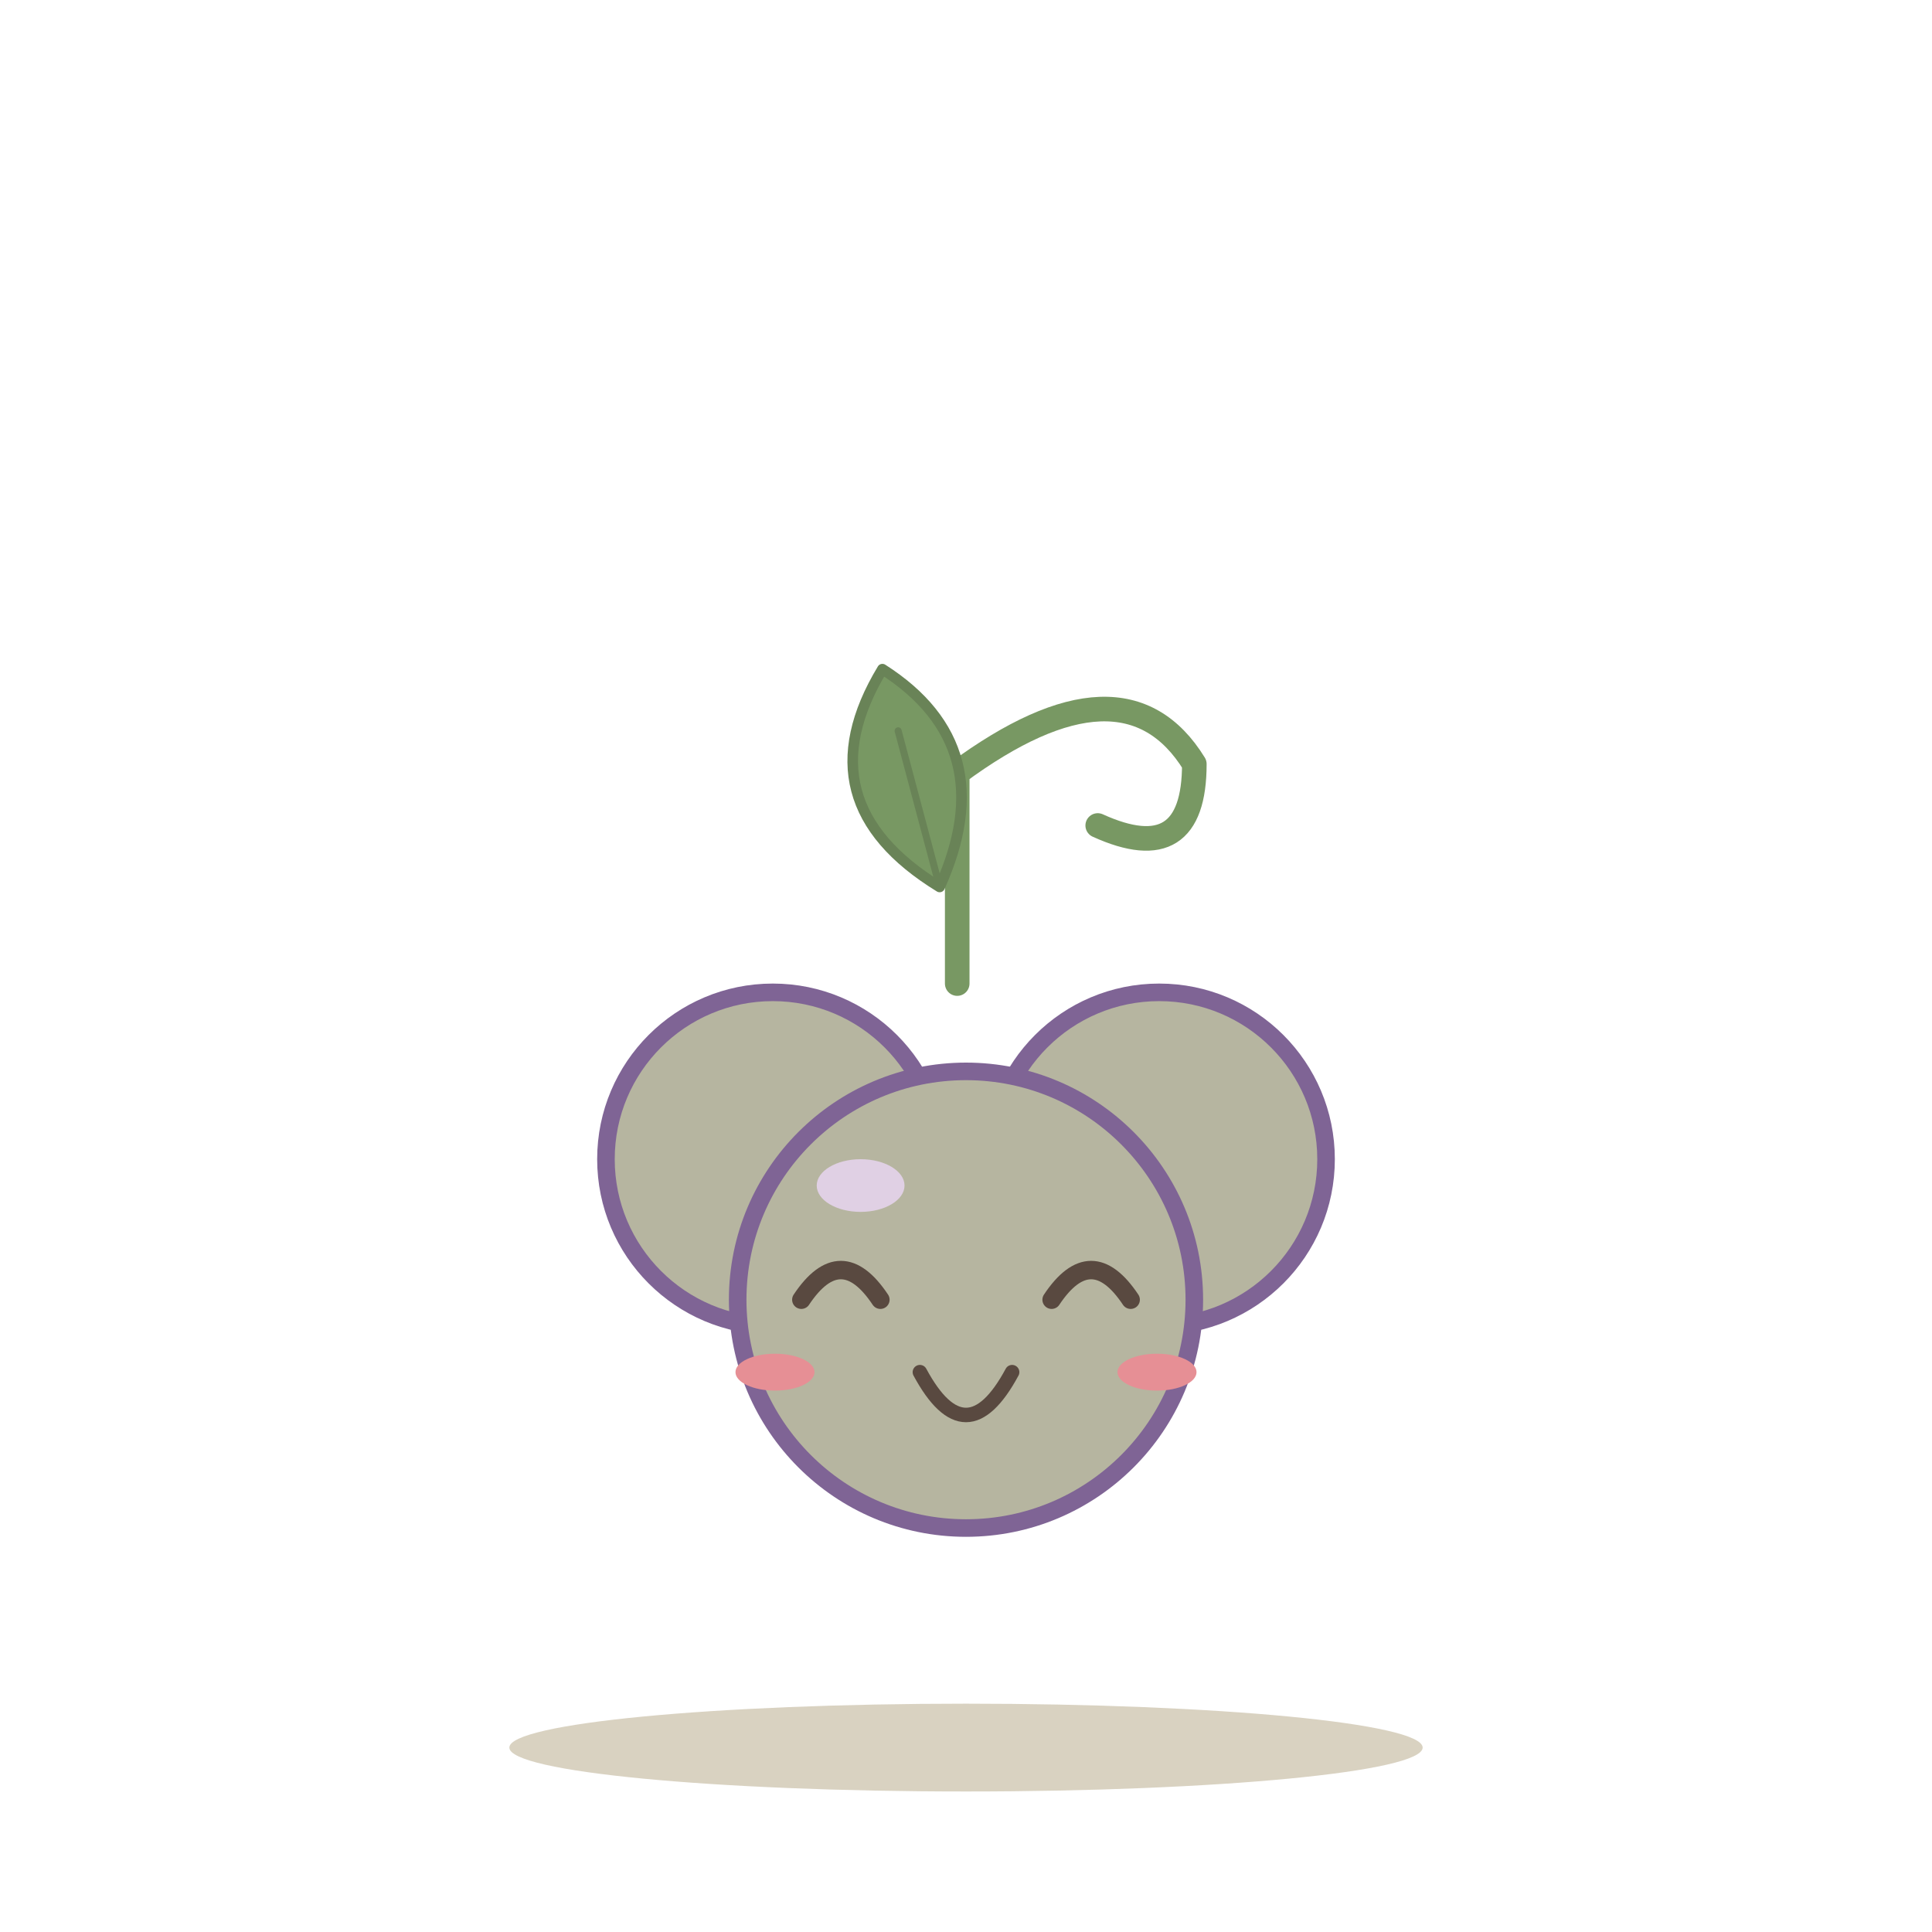
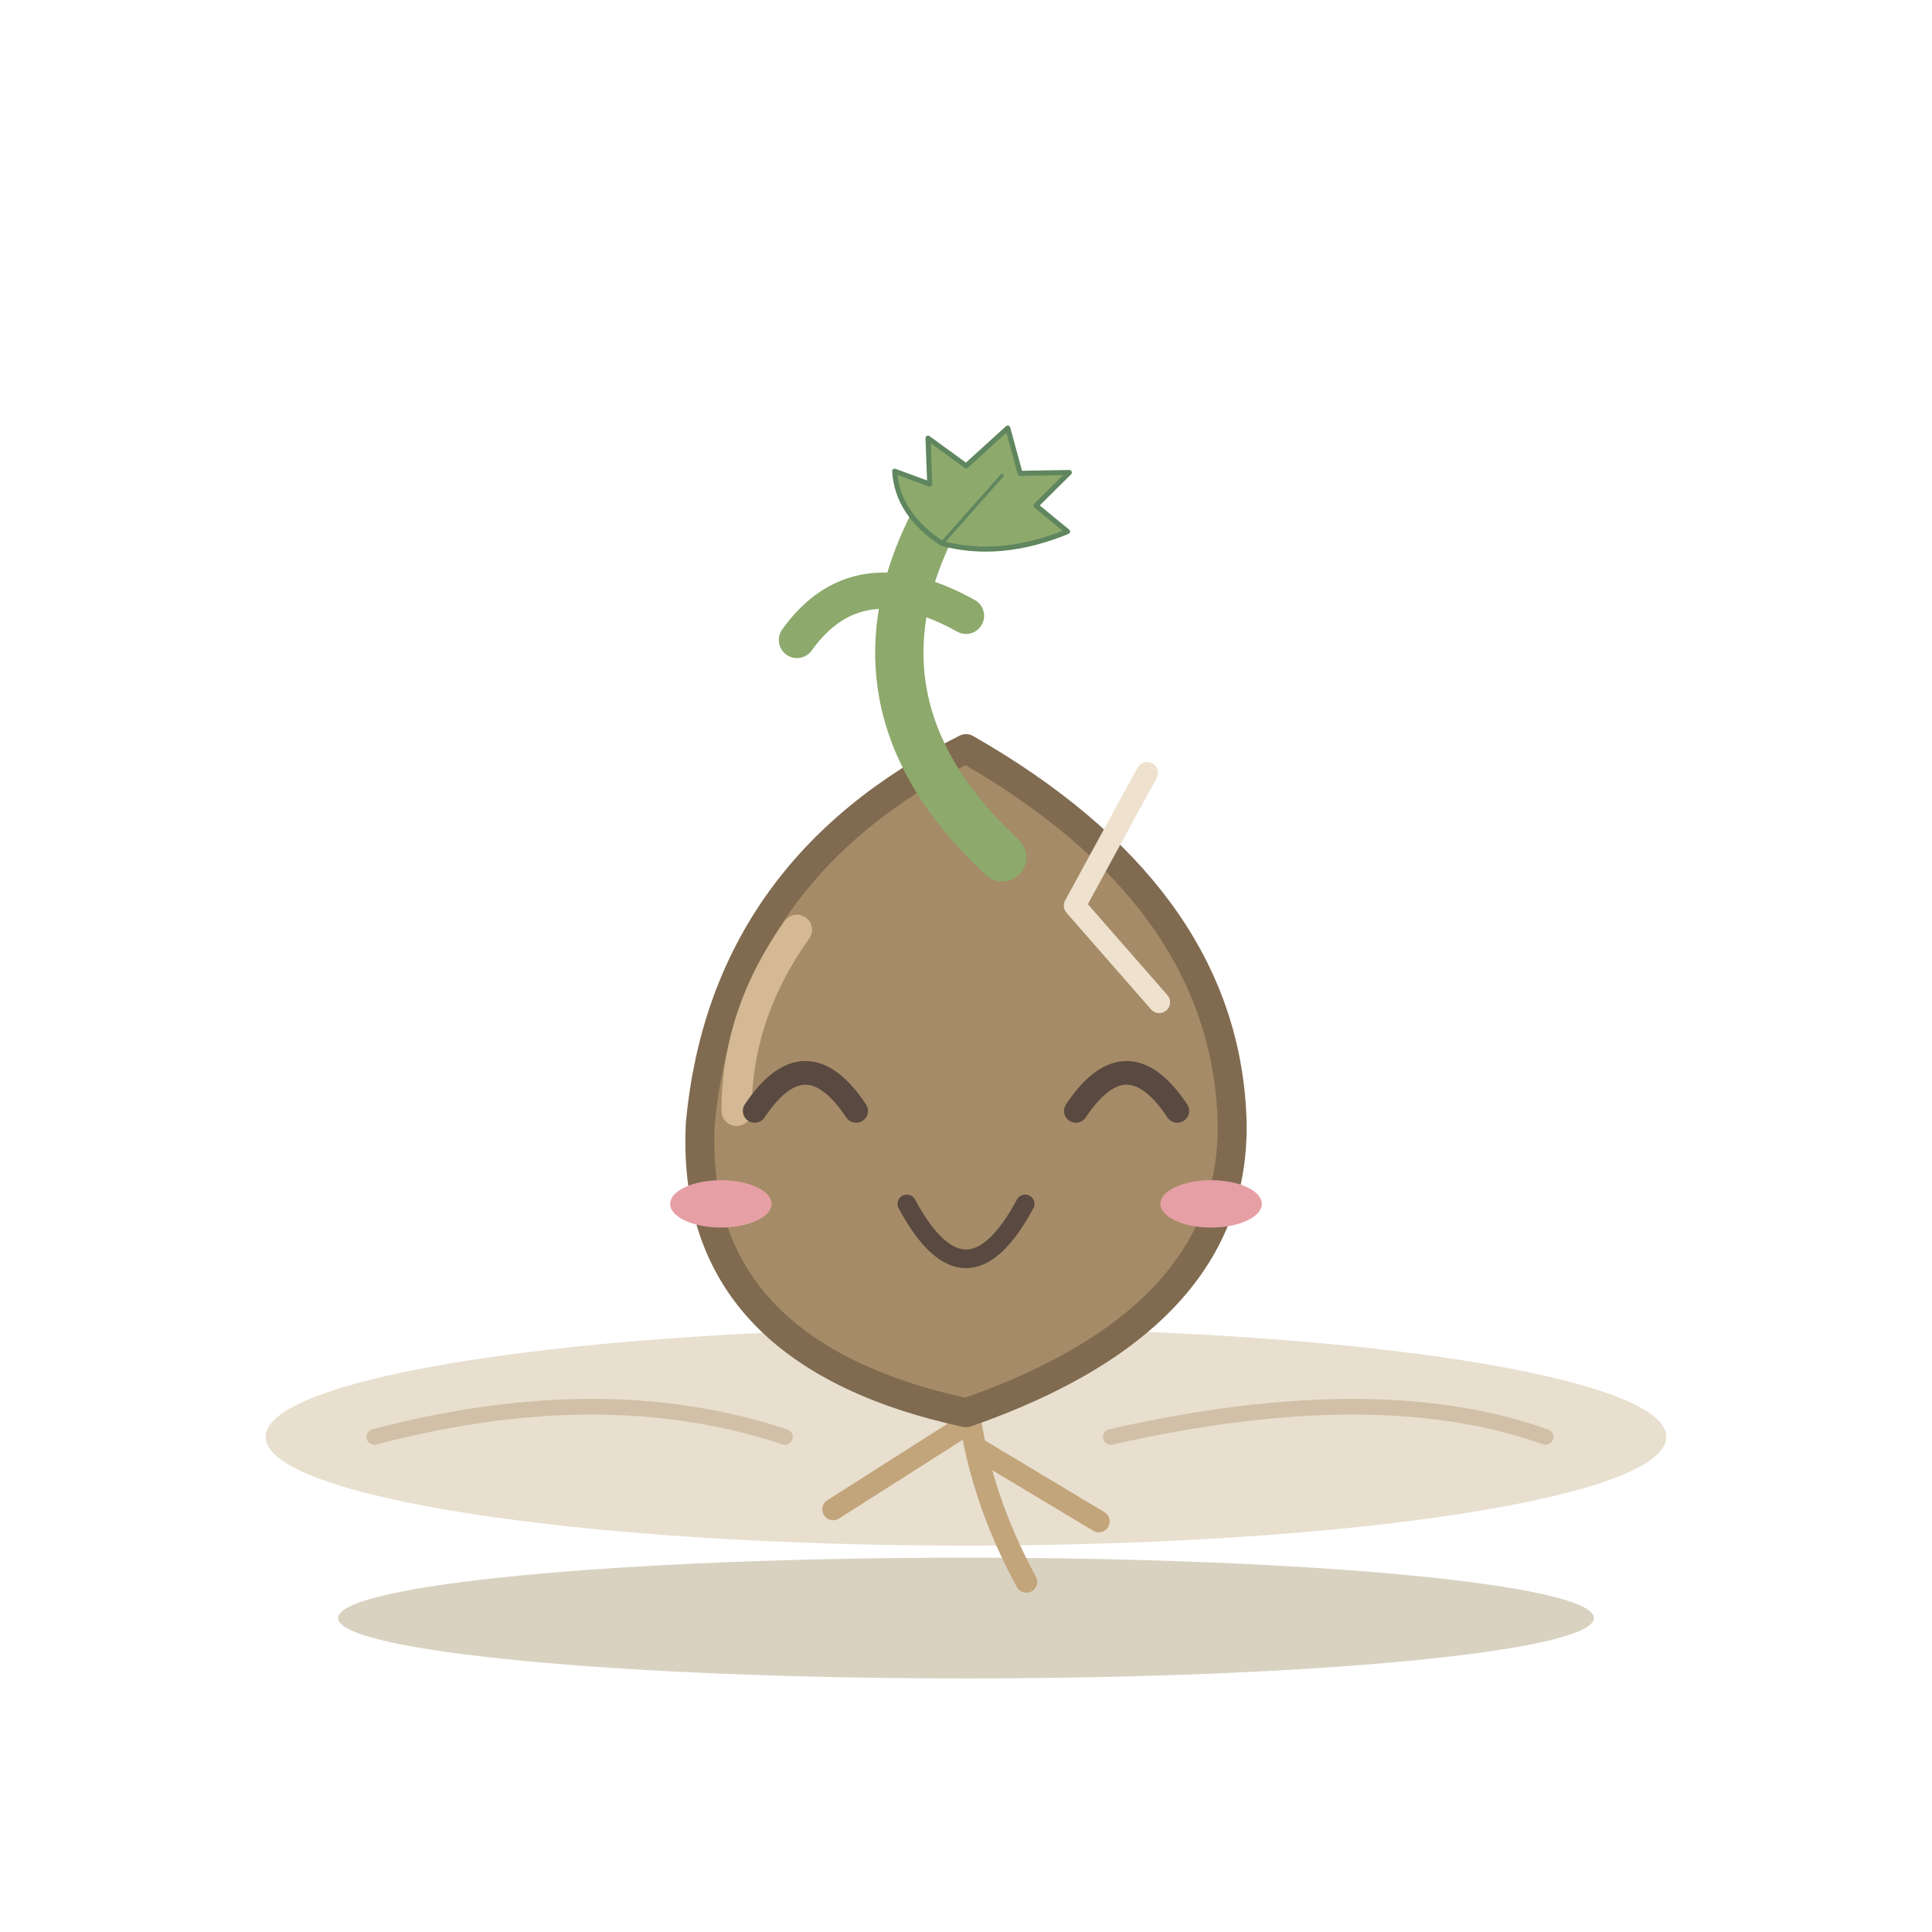
- <svg xmlns="http://www.w3.org/2000/svg" width="220" height="220" viewBox="0 0 220 220" role="img" data-character="grape" data-stage="2">
+ <svg xmlns="http://www.w3.org/2000/svg" width="220" height="220" viewBox="30 65 160 160" role="img" data-character="grape" data-stage="2">
  <ellipse cx="110" cy="199" rx="52" ry="5" fill="#d9d2c1" stroke="none" stroke-width="2" />
-   <path d="M109 112V88q19-14 27-1q0 12-11 7" fill="none" stroke="#789863" stroke-width="2.8" stroke-linecap="round" stroke-linejoin="round" />
-   <g transform="translate(107 101) rotate(-48) scale(0.67)">
-     <path d="M0 0Q-5-27 21-32Q25-8 0 0Z" fill="#789863" stroke="#698357" stroke-width="1.8" stroke-linecap="round" stroke-linejoin="round" />
-     <path d="M0 0 15-23" fill="none" stroke="#698357" stroke-width="1.2" stroke-linecap="round" stroke-linejoin="round" />
+   <ellipse cx="110" cy="184" rx="58" ry="9" fill="#e8dfcf" stroke="none" stroke-width="2" />
+   <path d="M61 184q19-5 34 0m27 0q22-5 36 0" fill="none" stroke="#d1c0a7" stroke-width="1.3" stroke-linecap="round" stroke-linejoin="round" />
+   <g data-part="roots">
+     <path d="M110 173q-1 12 5 23m-5-13-11 7m12-5 10 6" fill="none" stroke="#c3a57b" stroke-width="1.8" stroke-linecap="round" stroke-linejoin="round" />
  </g>
-   <ellipse cx="88" cy="132" rx="19" ry="19" fill="#b6b5a0" stroke="#7f6495" stroke-width="2" />
-   <ellipse cx="132" cy="132" rx="19" ry="19" fill="#b6b5a0" stroke="#7f6495" stroke-width="2" />
-   <ellipse cx="110" cy="148" rx="26" ry="26" fill="#b6b5a0" stroke="#7f6495" stroke-width="2" />
-   <ellipse cx="98" cy="135" rx="5" ry="3" fill="#e0d0e4" stroke="none" stroke-width="2" />
-   <g transform="translate(110 148) scale(0.75)">
-     <path d="M-25 0q6-9 12 0m26 0q6-9 12 0" fill="none" stroke="#594940" stroke-width="2.8" stroke-linecap="round" stroke-linejoin="round" />
+   <path d="M110 127Q90 137 88 158Q87 177 110 182Q133 174 132 157Q131 139 110 127Z" fill="#a58b67" stroke="#806b50" stroke-width="2.4" stroke-linecap="round" stroke-linejoin="round" />
+   <path d="M96 142q-5 7-5 15" fill="none" stroke="#d4b994" stroke-width="2.5" stroke-linecap="round" stroke-linejoin="round" />
+   <path d="M113 136q-14-13-5-29" fill="none" stroke="#8da96c" stroke-width="4" stroke-linecap="round" stroke-linejoin="round" />
+   <path d="M110 116q-9-5-14 2" fill="none" stroke="#8da96c" stroke-width="3" stroke-linecap="round" stroke-linejoin="round" />
+   <g transform="translate(108 110) rotate(15) scale(0.28)">
+     <path d="M0 0Q-15-5-19-17L-8-16-12-29 1-24 10-38 17-26 31-30 24-18 35-13Q18 0 0 0Z" fill="#8da96c" stroke="#5f865e" stroke-width="1.5" stroke-linecap="round" stroke-linejoin="round" />
+     <path d="M0 0 12-24" fill="none" stroke="#5f865e" stroke-width="1" stroke-linecap="round" stroke-linejoin="round" />
+   </g>
+   <path d="M125 129l-6 11 7 8" fill="none" stroke="#eee1ce" stroke-width="1.8" stroke-linecap="round" stroke-linejoin="round" />
+   <g transform="translate(110 157) scale(0.7)">
+     <g class="sproutEyes">
+       <path d="M-25 0q6-9 12 0m26 0q6-9 12 0" fill="none" stroke="#594940" stroke-width="2.8" stroke-linecap="round" stroke-linejoin="round" />
+     </g>
    <path d="M-7 11q7 13 14 0" fill="none" stroke="#594940" stroke-width="2.2" stroke-linecap="round" stroke-linejoin="round" />
-     <ellipse cx="-29" cy="11" rx="6" ry="2.8" fill="#e68f95" stroke="none" stroke-width="2" />
-     <ellipse cx="29" cy="11" rx="6" ry="2.8" fill="#e68f95" stroke="none" stroke-width="2" />
+     <ellipse cx="-29" cy="11" rx="6" ry="2.8" fill="#e6a0a5" stroke="none" stroke-width="2" />
+     <ellipse cx="29" cy="11" rx="6" ry="2.8" fill="#e6a0a5" stroke="none" stroke-width="2" />
  </g>
</svg>
